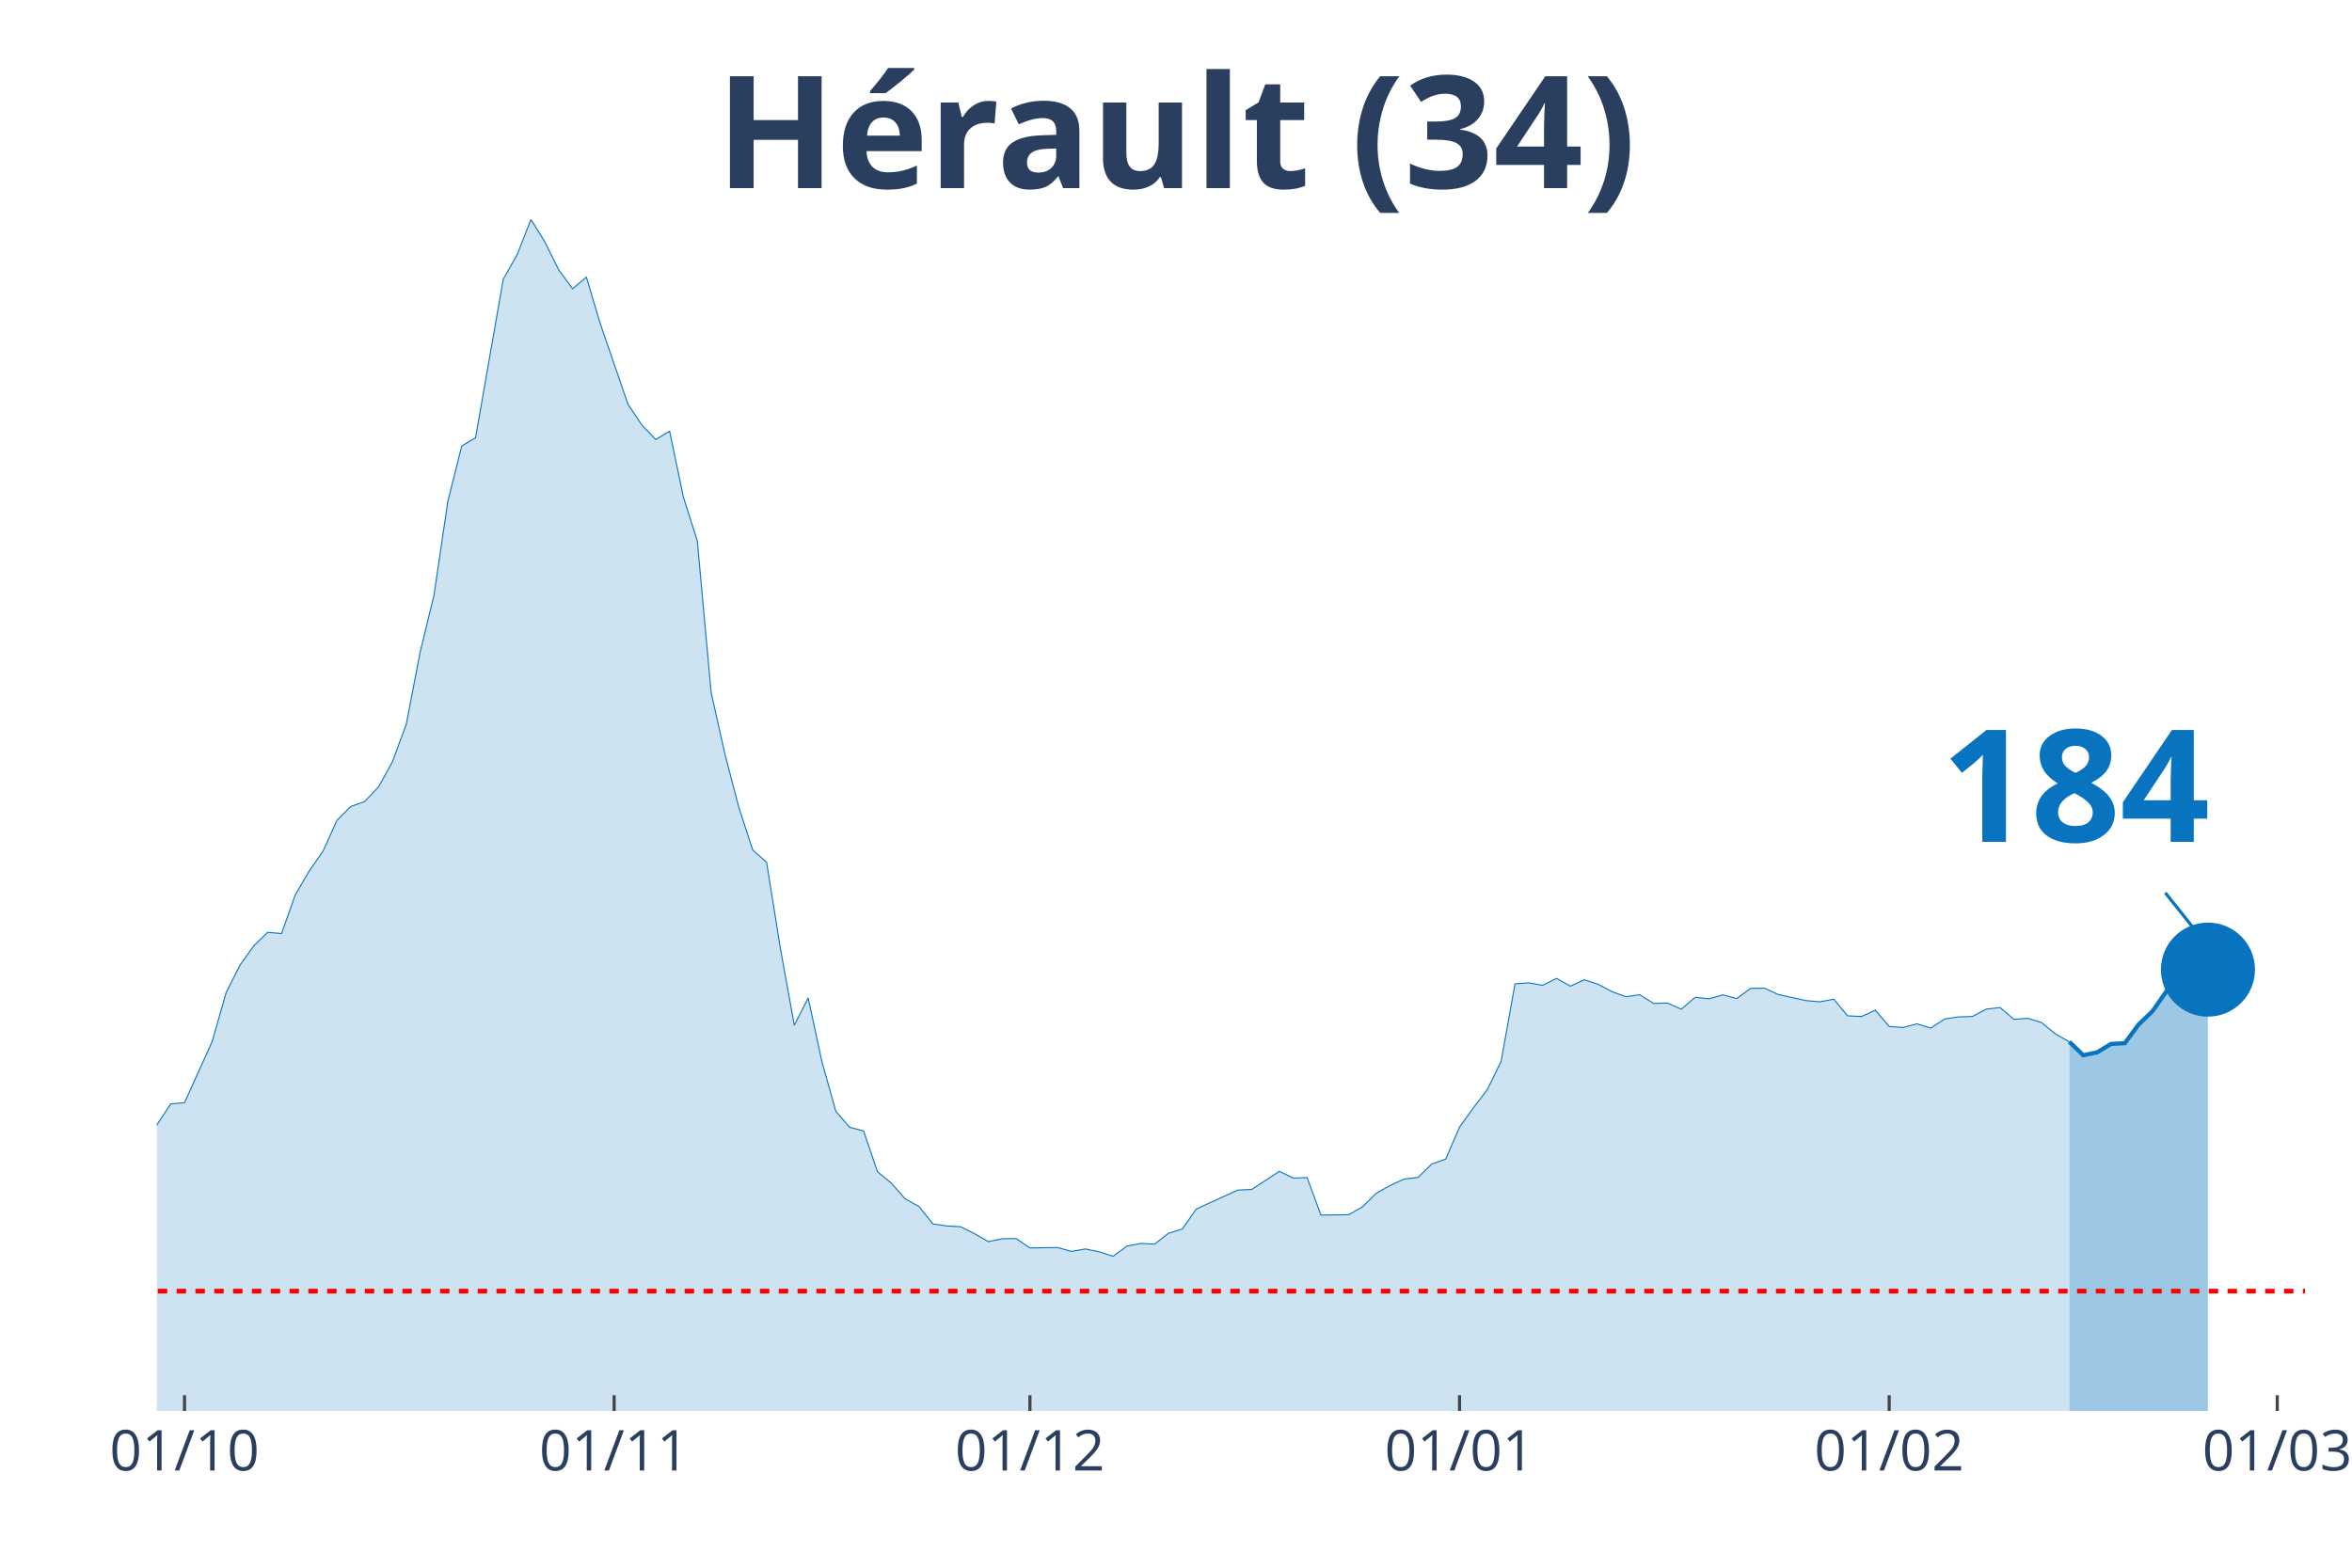
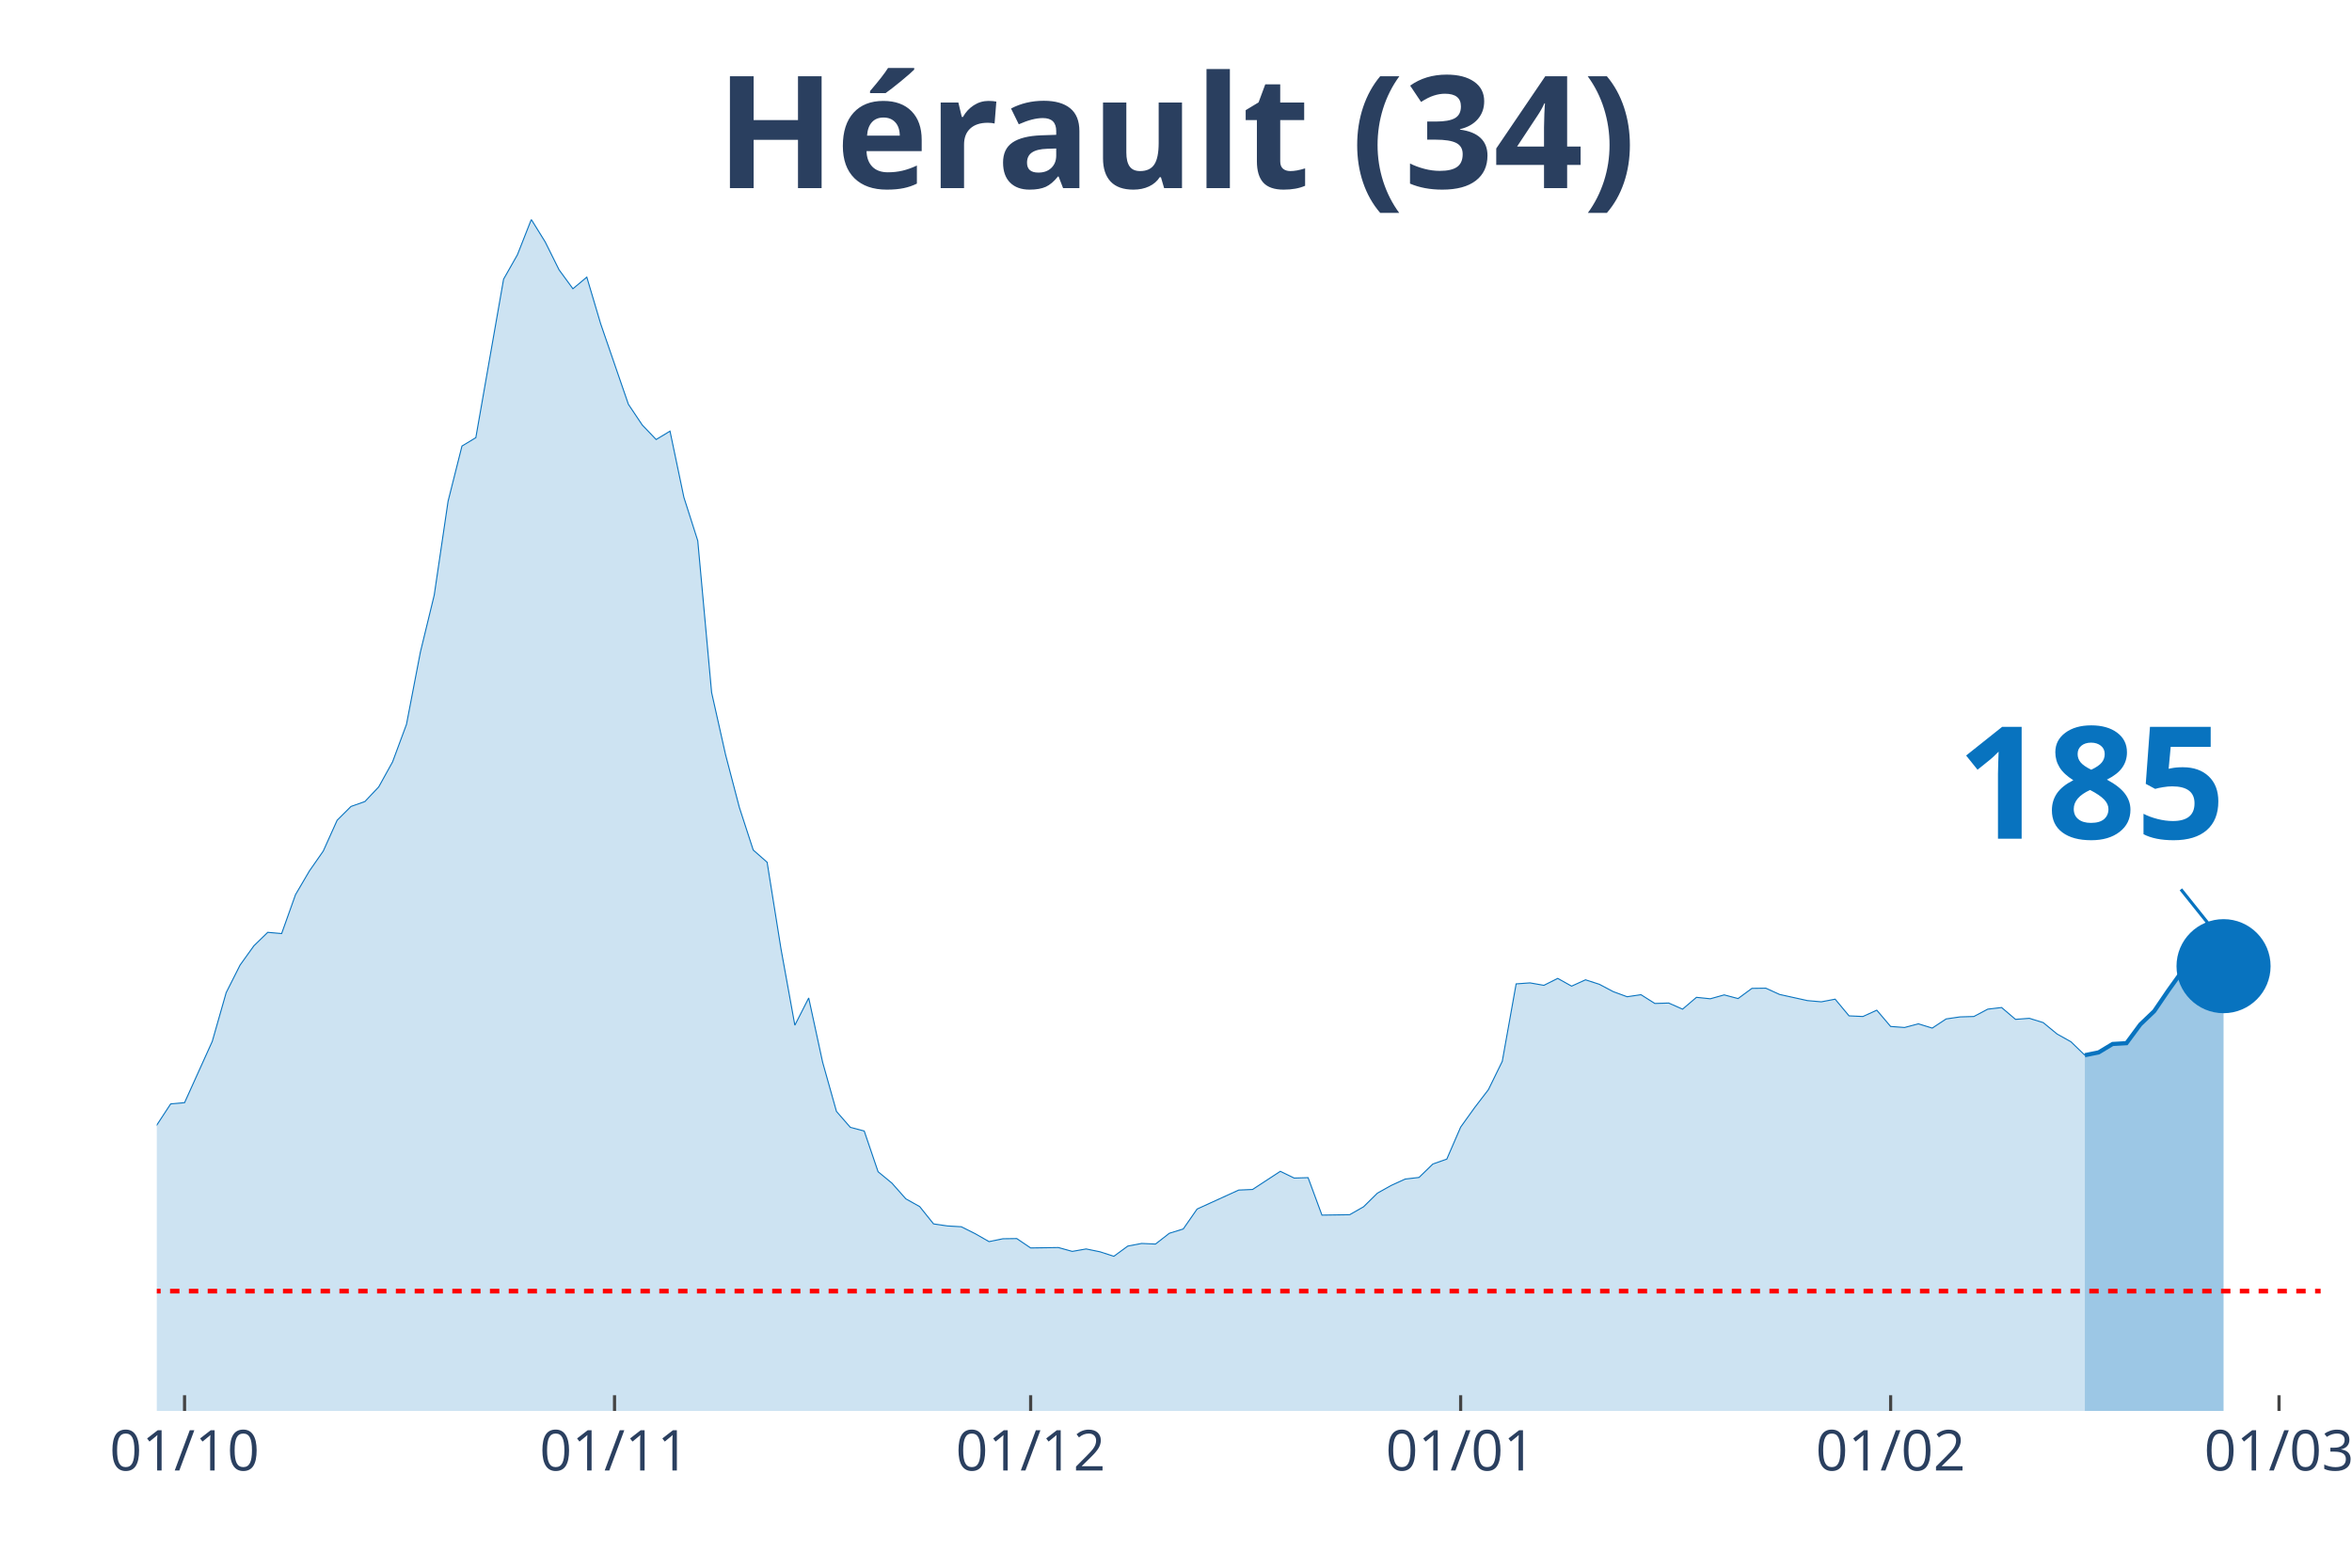
<svg xmlns="http://www.w3.org/2000/svg" class="main-svg" width="1125" height="750" style="" viewBox="0 0 750 500">
  <rect x="0" y="0" width="750" height="500" style="fill: rgb(0, 0, 0); fill-opacity: 0;" />
-   <defs id="defs-d1edb1">
+   <defs id="defs-4504e3">
    <g class="clips">
-       <clipPath id="clipd1edb1xyplot" class="plotclip">
-         <rect width="685" height="380" />
+       <clipPath id="clip4504e3xyplot" class="plotclip">
+         <rect width="690" height="380" />
      </clipPath>
-       <clipPath class="axesclip" id="clipd1edb1x">
-         <rect x="50" y="0" width="685" height="500" />
+       <clipPath class="axesclip" id="clip4504e3x">
+         <rect x="50" y="0" width="690" height="500" />
      </clipPath>
-       <clipPath class="axesclip" id="clipd1edb1y">
+       <clipPath class="axesclip" id="clip4504e3y">
        <rect x="0" y="70" width="750" height="380" />
      </clipPath>
-       <clipPath class="axesclip" id="clipd1edb1xy">
-         <rect x="50" y="70" width="685" height="380" />
+       <clipPath class="axesclip" id="clip4504e3xy">
+         <rect x="50" y="70" width="690" height="380" />
      </clipPath>
    </g>
    <g class="gradients" />
  </defs>
  <g class="bglayer">
-     <rect class="bg" x="50" y="70" width="685" height="380" style="fill: rgb(0, 0, 0); fill-opacity: 0; stroke-width: 0;" />
+     <rect class="bg" x="50" y="70" width="690" height="380" style="fill: rgb(0, 0, 0); fill-opacity: 0; stroke-width: 0;" />
  </g>
  <g class="layer-below">
    <g class="imagelayer" />
    <g class="shapelayer" />
  </g>
  <g class="cartesianlayer">
    <g class="subplot xy">
      <g class="layer-subplot">
        <g class="shapelayer" />
        <g class="imagelayer" />
      </g>
      <g class="gridlayer">
        <g class="x">
-           <path class="xgrid crisp" transform="translate(58.84,0)" d="M0,70v380" style="stroke: rgb(255, 255, 255); stroke-opacity: 1; stroke-width: 1px;" />
-           <path class="xgrid crisp" transform="translate(195.84,0)" d="M0,70v380" style="stroke: rgb(255, 255, 255); stroke-opacity: 1; stroke-width: 1px;" />
-           <path class="xgrid crisp" transform="translate(328.42,0)" d="M0,70v380" style="stroke: rgb(255, 255, 255); stroke-opacity: 1; stroke-width: 1px;" />
-           <path class="xgrid crisp" transform="translate(465.42,0)" d="M0,70v380" style="stroke: rgb(255, 255, 255); stroke-opacity: 1; stroke-width: 1px;" />
-           <path class="xgrid crisp" transform="translate(602.42,0)" d="M0,70v380" style="stroke: rgb(255, 255, 255); stroke-opacity: 1; stroke-width: 1px;" />
-           <path class="xgrid crisp" transform="translate(726.16,0)" d="M0,70v380" style="stroke: rgb(255, 255, 255); stroke-opacity: 1; stroke-width: 1px;" />
+           <path class="xgrid crisp" transform="translate(58.85,0)" d="M0,70v380" style="stroke: rgb(255, 255, 255); stroke-opacity: 1; stroke-width: 1px;" />
+           <path class="xgrid crisp" transform="translate(195.96,0)" d="M0,70v380" style="stroke: rgb(255, 255, 255); stroke-opacity: 1; stroke-width: 1px;" />
+           <path class="xgrid crisp" transform="translate(328.65,0)" d="M0,70v380" style="stroke: rgb(255, 255, 255); stroke-opacity: 1; stroke-width: 1px;" />
+           <path class="xgrid crisp" transform="translate(465.77,0)" d="M0,70v380" style="stroke: rgb(255, 255, 255); stroke-opacity: 1; stroke-width: 1px;" />
+           <path class="xgrid crisp" transform="translate(602.88,0)" d="M0,70v380" style="stroke: rgb(255, 255, 255); stroke-opacity: 1; stroke-width: 1px;" />
+           <path class="xgrid crisp" transform="translate(726.73,0)" d="M0,70v380" style="stroke: rgb(255, 255, 255); stroke-opacity: 1; stroke-width: 1px;" />
        </g>
        <g class="y" />
      </g>
      <g class="zerolinelayer" />
      <path class="xlines-below" />
      <path class="ylines-below" />
      <g class="overlines-below" />
      <g class="xaxislayer-below" />
      <g class="yaxislayer-below" />
      <g class="overaxes-below" />
-       <g class="plot" transform="translate(50, 70)" clip-path="url('#clipd1edb1xyplot')">
+       <g class="plot" transform="translate(50, 70)" clip-path="url('#clip4504e3xyplot')">
        <g class="scatterlayer mlayer">
-           <g class="trace scatter traceed99cf" style="stroke-miterlimit: 2;">
+           <g class="trace scatter tracec3852b" style="stroke-miterlimit: 2;">
            <g class="fills">
              <g>
-                 <path class="js-fill" d="M609.87,380L-601.03,380L-601.03,376.56L-570.1,377.86L-565.68,379.16L-362.39,377.73L-357.97,377.34L-318.19,376.43L-313.77,376.3L-247.48,369.41L-243.06,368.11L-234.23,366.03L-229.81,362.65L-216.55,348.29L-212.13,348.81L-207.71,349L-203.29,339.71L-190.03,321.26L-185.61,316.84L-176.77,310.99L-172.35,311.19L-163.52,308.85L-159.1,309.89L-154.68,306.38L-150.26,307.22L-141.42,305.34L-137,307.22L-119.32,308L-114.9,308.2L-101.65,303.84L-97.23,303.65L-92.81,305.99L-88.39,305.14L-79.55,304.49L-75.13,303.52L-70.71,304.43L-66.29,303.65L-61.87,299.69L-57.45,298.78L-48.61,298.84L-44.19,300.34L-39.77,301.7L-35.35,304.36L-30.94,307.42L-26.52,305.21L-22.1,305.34L-17.68,307.94L-13.26,306.38L-8.84,302.09L-4.42,297.48L0,288.83L4.42,282.08L8.84,281.69L17.68,262.13L22.1,246.6L26.52,237.82L30.94,231.65L35.35,227.36L39.77,227.75L44.19,215.34L48.61,207.8L53.03,201.44L57.45,191.62L61.87,187.21L66.29,185.65L70.71,180.97L75.13,172.98L79.55,161.02L83.97,138.02L88.39,119.82L92.81,89.87L97.23,72.26L101.65,69.59L110.48,19.04L114.9,11.24L119.32,0L123.74,7.15L128.16,16.05L132.58,22.09L137,18.39L141.42,33.27L150.26,58.94L154.68,65.56L159.1,70.18L163.52,67.51L167.94,88.63L172.35,102.47L176.77,150.88L181.19,170.64L185.61,187.53L190.03,201.11L194.45,205.01L198.87,232.63L203.29,256.99L207.71,248.29L212.13,268.76L216.55,284.48L220.97,289.55L225.39,290.72L229.81,303.71L234.23,307.35L238.65,312.36L243.06,314.83L247.48,320.35L251.9,321L256.32,321.26L260.74,323.47L265.16,326L269.58,325.09L274,325.03L278.42,328.02L287.26,327.89L291.68,329.12L296.1,328.34L300.52,329.25L304.94,330.68L309.35,327.43L313.77,326.59L318.19,326.78L322.61,323.34L327.03,321.97L331.45,315.61L335.87,313.59L344.71,309.56L349.13,309.37L357.97,303.58L362.39,305.73L366.81,305.6L371.23,317.55L380.06,317.42L384.48,314.89L388.9,310.54L393.32,308.07L397.74,306.05L402.16,305.53L406.58,301.24L411,299.69L415.42,289.48L419.84,283.31L424.26,277.53L428.68,268.5L433.1,243.8L437.52,243.48L441.94,244.26L446.35,242.05L450.77,244.52L455.19,242.5L459.61,243.93L464.03,246.27L468.45,247.9L472.87,247.25L477.29,250.04L481.71,249.91L486.13,251.86L490.55,248.09L494.97,248.55L499.39,247.31L503.81,248.48L508.23,245.23L512.65,245.17L517.06,247.18L525.9,249.13L530.32,249.52L534.74,248.68L539.16,254L543.58,254.2L548,252.19L552.42,257.38L556.84,257.71L561.26,256.54L565.68,257.9L570.1,254.98L574.52,254.33L578.94,254.2L583.35,251.86L587.77,251.34L592.19,255.11L596.61,254.78L601.03,256.15L605.45,259.79L609.87,262.26" style="fill: rgb(8, 115, 191); fill-opacity: 0.2; stroke-width: 0;" />
+                 <path class="js-fill" d="M614.81,380L-601.54,380L-601.54,376.56L-570.58,377.86L-566.15,379.16L-362.69,377.73L-358.27,377.34L-318.46,376.43L-314.04,376.3L-247.69,369.41L-243.27,368.11L-234.42,366.03L-230,362.65L-216.73,348.29L-212.31,348.81L-207.88,349L-203.46,339.71L-190.19,321.26L-185.77,316.84L-176.92,310.99L-172.5,311.19L-163.65,308.85L-159.23,309.89L-154.81,306.38L-150.38,307.22L-141.54,305.34L-137.12,307.22L-119.42,308L-115,308.2L-101.73,303.84L-97.31,303.65L-92.88,305.99L-88.46,305.14L-79.62,304.49L-75.19,303.52L-70.77,304.43L-66.35,303.65L-61.92,299.69L-57.5,298.78L-48.65,298.84L-44.23,300.34L-39.81,301.7L-35.38,304.36L-30.96,307.42L-26.54,305.21L-22.12,305.34L-17.69,307.94L-13.27,306.38L-8.85,302.09L-4.42,297.48L0,288.83L4.42,282.08L8.85,281.69L17.69,262.13L22.12,246.6L26.54,237.82L30.96,231.65L35.38,227.36L39.81,227.75L44.23,215.34L48.65,207.8L53.08,201.44L57.5,191.62L61.92,187.21L66.35,185.65L70.77,180.97L75.19,172.98L79.62,161.02L84.04,138.02L88.46,119.82L92.88,89.87L97.31,72.26L101.73,69.59L110.58,19.04L115,11.24L119.42,0L123.85,7.15L128.27,16.05L132.69,22.09L137.12,18.39L141.54,33.27L150.38,58.94L154.81,65.56L159.23,70.18L163.65,67.51L168.08,88.63L172.5,102.47L176.92,150.88L181.35,170.64L185.77,187.53L190.19,201.11L194.62,205.01L199.04,232.63L203.46,256.99L207.88,248.29L212.31,268.76L216.73,284.48L221.15,289.55L225.58,290.72L230,303.71L234.42,307.35L238.85,312.36L243.27,314.83L247.69,320.35L252.12,321L256.54,321.26L260.96,323.47L265.38,326L269.81,325.09L274.23,325.03L278.65,328.02L287.5,327.89L291.92,329.12L296.35,328.34L300.77,329.25L305.19,330.68L309.62,327.43L314.04,326.59L318.46,326.78L322.88,323.34L327.31,321.97L331.73,315.61L336.15,313.59L345,309.56L349.42,309.37L358.27,303.58L362.69,305.73L367.12,305.6L371.54,317.55L380.38,317.42L384.81,314.89L389.23,310.54L393.65,308.07L398.08,306.05L402.5,305.53L406.92,301.24L411.35,299.69L415.77,289.48L420.19,283.31L424.62,277.53L429.04,268.5L433.46,243.8L437.88,243.48L442.31,244.26L446.73,242.05L451.15,244.52L455.58,242.5L460,243.93L464.42,246.27L468.85,247.9L473.27,247.25L477.69,250.04L482.12,249.91L486.54,251.86L490.96,248.09L495.38,248.55L499.81,247.31L504.23,248.48L508.65,245.23L513.08,245.17L517.5,247.18L526.35,249.13L530.77,249.52L535.19,248.68L539.62,254L544.04,254.2L548.46,252.19L552.88,257.38L557.31,257.71L561.73,256.54L566.15,257.9L570.58,254.98L575,254.33L579.42,254.2L583.85,251.86L588.27,251.34L592.69,255.11L597.12,254.78L601.54,256.15L605.96,259.79L610.38,262.26L614.81,266.55" style="fill: rgb(8, 115, 191); fill-opacity: 0.2; stroke-width: 0;" />
              </g>
            </g>
            <g class="errorbars" />
            <g class="lines">
-               <path class="js-line" d="M-601.03,376.56L-570.1,377.86L-565.68,379.16L-362.39,377.73L-357.97,377.34L-318.19,376.43L-313.77,376.3L-247.48,369.41L-243.06,368.11L-234.23,366.03L-229.81,362.65L-216.55,348.29L-212.13,348.81L-207.71,349L-203.29,339.71L-190.03,321.26L-185.61,316.84L-176.77,310.99L-172.35,311.19L-163.52,308.85L-159.1,309.89L-154.68,306.38L-150.26,307.22L-141.42,305.34L-137,307.22L-119.32,308L-114.9,308.2L-101.65,303.84L-97.23,303.65L-92.81,305.99L-88.39,305.14L-79.55,304.49L-75.13,303.52L-70.71,304.43L-66.29,303.65L-61.87,299.69L-57.45,298.78L-48.61,298.84L-44.19,300.34L-39.77,301.7L-35.35,304.36L-30.94,307.42L-26.52,305.21L-22.1,305.34L-17.68,307.94L-13.26,306.38L-8.84,302.09L-4.42,297.48L0,288.83L4.42,282.08L8.84,281.69L17.68,262.13L22.1,246.6L26.52,237.82L30.94,231.65L35.35,227.36L39.77,227.75L44.19,215.34L48.61,207.8L53.03,201.44L57.45,191.62L61.87,187.21L66.29,185.65L70.71,180.97L75.13,172.98L79.55,161.02L83.97,138.02L88.39,119.82L92.81,89.87L97.23,72.26L101.65,69.59L110.48,19.04L114.9,11.24L119.32,0L123.74,7.15L128.16,16.05L132.58,22.09L137,18.39L141.42,33.27L150.26,58.94L154.68,65.56L159.1,70.18L163.52,67.51L167.94,88.63L172.35,102.47L176.77,150.88L181.19,170.64L185.61,187.53L190.03,201.11L194.45,205.01L198.87,232.63L203.29,256.99L207.71,248.29L212.13,268.76L216.55,284.48L220.97,289.55L225.39,290.72L229.81,303.71L234.23,307.35L238.65,312.36L243.06,314.83L247.48,320.35L251.9,321L256.32,321.26L260.74,323.47L265.16,326L269.58,325.09L274,325.03L278.42,328.02L287.26,327.89L291.68,329.12L296.1,328.34L300.52,329.25L304.94,330.68L309.35,327.43L313.77,326.59L318.19,326.78L322.61,323.34L327.03,321.97L331.45,315.61L335.87,313.59L344.71,309.56L349.13,309.37L357.97,303.58L362.39,305.73L366.81,305.6L371.23,317.55L380.06,317.42L384.48,314.89L388.9,310.54L393.32,308.07L397.74,306.05L402.16,305.53L406.58,301.24L411,299.69L415.42,289.48L419.84,283.31L424.26,277.53L428.68,268.5L433.1,243.8L437.52,243.48L441.94,244.26L446.35,242.05L450.77,244.52L455.19,242.5L459.61,243.93L464.03,246.27L468.45,247.9L472.87,247.25L477.29,250.04L481.71,249.91L486.13,251.86L490.55,248.09L494.97,248.55L499.39,247.31L503.81,248.48L508.23,245.23L512.65,245.17L517.06,247.18L525.9,249.13L530.32,249.52L534.74,248.68L539.16,254L543.58,254.2L548,252.19L552.42,257.38L556.84,257.71L561.26,256.54L565.68,257.9L570.1,254.98L574.52,254.33L578.94,254.2L583.35,251.86L587.77,251.34L592.19,255.11L596.61,254.78L601.03,256.15L605.45,259.79L609.87,262.26" style="vector-effect: non-scaling-stroke; fill: none; stroke: rgb(8, 115, 191); stroke-opacity: 1; stroke-width: 0.5px; opacity: 1;" />
+               <path class="js-line" d="M-601.54,376.56L-570.58,377.86L-566.15,379.16L-362.69,377.73L-358.27,377.34L-318.46,376.43L-314.04,376.3L-247.69,369.41L-243.27,368.11L-234.42,366.03L-230,362.65L-216.73,348.29L-212.31,348.81L-207.88,349L-203.46,339.71L-190.19,321.26L-185.77,316.84L-176.92,310.99L-172.5,311.19L-163.65,308.85L-159.23,309.89L-154.81,306.38L-150.38,307.22L-141.54,305.34L-137.12,307.22L-119.42,308L-115,308.2L-101.73,303.84L-97.31,303.65L-92.88,305.99L-88.46,305.14L-79.62,304.49L-75.19,303.52L-70.77,304.43L-66.35,303.65L-61.92,299.69L-57.5,298.78L-48.65,298.84L-44.23,300.34L-39.81,301.7L-35.38,304.36L-30.96,307.42L-26.54,305.21L-22.12,305.34L-17.69,307.94L-13.27,306.38L-8.85,302.09L-4.42,297.48L0,288.83L4.42,282.08L8.85,281.69L17.69,262.13L22.12,246.6L26.54,237.82L30.96,231.65L35.38,227.36L39.81,227.75L44.23,215.34L48.65,207.8L53.08,201.44L57.5,191.62L61.92,187.21L66.35,185.65L70.77,180.97L75.19,172.98L79.62,161.02L84.04,138.02L88.46,119.82L92.88,89.87L97.31,72.26L101.73,69.59L110.58,19.04L115,11.24L119.42,0L123.85,7.15L128.27,16.05L132.69,22.09L137.12,18.39L141.54,33.27L150.38,58.94L154.81,65.56L159.23,70.18L163.65,67.51L168.08,88.63L172.5,102.47L176.92,150.88L181.35,170.64L185.77,187.53L190.19,201.11L194.62,205.01L199.04,232.63L203.46,256.99L207.88,248.29L212.31,268.76L216.73,284.48L221.15,289.55L225.58,290.72L230,303.71L234.42,307.35L238.85,312.36L243.27,314.83L247.69,320.35L252.12,321L256.54,321.26L260.96,323.47L265.38,326L269.81,325.09L274.23,325.03L278.65,328.02L287.5,327.89L291.92,329.12L296.35,328.34L300.77,329.25L305.19,330.68L309.62,327.43L314.04,326.59L318.46,326.78L322.88,323.34L327.31,321.97L331.73,315.61L336.15,313.59L345,309.56L349.42,309.37L358.27,303.58L362.69,305.73L367.12,305.6L371.54,317.55L380.38,317.42L384.81,314.89L389.23,310.54L393.65,308.07L398.08,306.05L402.5,305.53L406.92,301.24L411.35,299.69L415.77,289.48L420.19,283.31L424.62,277.53L429.04,268.5L433.46,243.8L437.88,243.48L442.31,244.26L446.73,242.05L451.15,244.52L455.58,242.5L460,243.93L464.42,246.27L468.85,247.9L473.27,247.25L477.69,250.04L482.12,249.91L486.54,251.86L490.96,248.09L495.38,248.55L499.81,247.31L504.23,248.48L508.65,245.23L513.08,245.17L517.5,247.18L526.35,249.13L530.77,249.52L535.19,248.68L539.62,254L544.04,254.2L548.46,252.19L552.88,257.38L557.31,257.71L561.73,256.54L566.15,257.9L570.58,254.98L575,254.33L579.42,254.2L583.85,251.86L588.27,251.34L592.69,255.11L597.12,254.78L601.54,256.15L605.96,259.79L610.38,262.26L614.81,266.55" style="vector-effect: non-scaling-stroke; fill: none; stroke: rgb(8, 115, 191); stroke-opacity: 1; stroke-width: 0.5px; opacity: 1;" />
            </g>
            <g class="points" />
            <g class="text" />
          </g>
-           <g class="trace scatter trace902d68" style="stroke-miterlimit: 2;">
+           <g class="trace scatter trace90507d" style="stroke-miterlimit: 2;">
            <g class="fills">
              <g>
-                 <path class="js-fill" d="M654.06,380L609.87,380L609.87,262.26L614.29,266.55L618.71,265.64L623.13,262.97L627.55,262.71L631.97,256.73L636.39,252.51L645.23,239.84L649.65,238.86L654.06,239.25" style="fill: rgb(8, 115, 191); fill-opacity: 0.4; stroke-width: 0;" />
+                 <path class="js-fill" d="M659.04,380L614.81,380L614.81,266.55L619.23,265.64L623.65,262.97L628.08,262.71L632.5,256.73L636.92,252.51L641.35,246.01L645.77,239.84L650.19,238.67L654.62,238.99L659.04,238.15" style="fill: rgb(8, 115, 191); fill-opacity: 0.4; stroke-width: 0;" />
              </g>
            </g>
            <g class="errorbars" />
            <g class="lines">
-               <path class="js-line" d="M609.87,262.26L614.29,266.55L618.71,265.64L623.13,262.97L627.55,262.71L631.97,256.73L636.39,252.51L645.23,239.84L649.65,238.86L654.06,239.25" style="vector-effect: non-scaling-stroke; fill: none; stroke: rgb(8, 115, 191); stroke-opacity: 1; stroke-width: 2px; opacity: 1;" />
+               <path class="js-line" d="M614.81,266.55L619.23,265.64L623.65,262.97L628.08,262.71L632.5,256.73L636.92,252.51L641.35,246.01L645.77,239.84L650.19,238.67L654.62,238.99L659.04,238.15" style="vector-effect: non-scaling-stroke; fill: none; stroke: rgb(8, 115, 191); stroke-opacity: 1; stroke-width: 2px; opacity: 1;" />
            </g>
            <g class="points" />
            <g class="text" />
          </g>
-           <g class="trace scatter tracee6fc7e" style="stroke-miterlimit: 2; opacity: 1;">
+           <g class="trace scatter tracedba04e" style="stroke-miterlimit: 2; opacity: 1;">
            <g class="fills" />
            <g class="errorbars" />
            <g class="lines" />
            <g class="points">
-               <path class="point" transform="translate(654.06,239.25)" d="M15,0A15,15 0 1,1 0,-15A15,15 0 0,1 15,0Z" style="opacity: 1; stroke-width: 0px; fill: rgb(8, 115, 191); fill-opacity: 1;" />
+               <path class="point" transform="translate(659.04,238.15)" d="M15,0A15,15 0 1,1 0,-15A15,15 0 0,1 15,0Z" style="opacity: 1; stroke-width: 0px; fill: rgb(8, 115, 191); fill-opacity: 1;" />
            </g>
            <g class="text" />
          </g>
        </g>
      </g>
      <g class="overplot" />
      <path class="xlines-above crisp" style="fill: none; stroke-width: 1px; stroke: rgb(0, 0, 0); stroke-opacity: 0;" d="" />
      <path class="ylines-above crisp" style="fill: none;" d="M0,0" />
      <g class="overlines-above" />
      <g class="xaxislayer-above">
-         <path class="xtick ticks crisp" d="M0,450v-5" transform="translate(58.84,0)" style="stroke: rgb(68, 68, 68); stroke-opacity: 1; stroke-width: 1px;" />
-         <path class="xtick ticks crisp" d="M0,450v-5" transform="translate(195.84,0)" style="stroke: rgb(68, 68, 68); stroke-opacity: 1; stroke-width: 1px;" />
-         <path class="xtick ticks crisp" d="M0,450v-5" transform="translate(328.42,0)" style="stroke: rgb(68, 68, 68); stroke-opacity: 1; stroke-width: 1px;" />
-         <path class="xtick ticks crisp" d="M0,450v-5" transform="translate(465.42,0)" style="stroke: rgb(68, 68, 68); stroke-opacity: 1; stroke-width: 1px;" />
-         <path class="xtick ticks crisp" d="M0,450v-5" transform="translate(602.42,0)" style="stroke: rgb(68, 68, 68); stroke-opacity: 1; stroke-width: 1px;" />
-         <path class="xtick ticks crisp" d="M0,450v-5" transform="translate(726.16,0)" style="stroke: rgb(68, 68, 68); stroke-opacity: 1; stroke-width: 1px;" />
+         <path class="xtick ticks crisp" d="M0,450v-5" transform="translate(58.85,0)" style="stroke: rgb(68, 68, 68); stroke-opacity: 1; stroke-width: 1px;" />
+         <path class="xtick ticks crisp" d="M0,450v-5" transform="translate(195.96,0)" style="stroke: rgb(68, 68, 68); stroke-opacity: 1; stroke-width: 1px;" />
+         <path class="xtick ticks crisp" d="M0,450v-5" transform="translate(328.65,0)" style="stroke: rgb(68, 68, 68); stroke-opacity: 1; stroke-width: 1px;" />
+         <path class="xtick ticks crisp" d="M0,450v-5" transform="translate(465.77,0)" style="stroke: rgb(68, 68, 68); stroke-opacity: 1; stroke-width: 1px;" />
+         <path class="xtick ticks crisp" d="M0,450v-5" transform="translate(602.88,0)" style="stroke: rgb(68, 68, 68); stroke-opacity: 1; stroke-width: 1px;" />
+         <path class="xtick ticks crisp" d="M0,450v-5" transform="translate(726.73,0)" style="stroke: rgb(68, 68, 68); stroke-opacity: 1; stroke-width: 1px;" />
        <g class="xtick">
-           <text text-anchor="middle" x="0" y="469" transform="translate(58.84,0)" style="font-family: 'Open Sans', verdana, arial, sans-serif; font-size: 18px; fill: rgb(42, 63, 95); fill-opacity: 1; white-space: pre;">01/10</text>
+           <text text-anchor="middle" x="0" y="469" transform="translate(58.85,0)" style="font-family: 'Open Sans', verdana, arial, sans-serif; font-size: 18px; fill: rgb(42, 63, 95); fill-opacity: 1; white-space: pre;">01/10</text>
        </g>
        <g class="xtick">
-           <text text-anchor="middle" x="0" y="469" transform="translate(195.84,0)" style="font-family: 'Open Sans', verdana, arial, sans-serif; font-size: 18px; fill: rgb(42, 63, 95); fill-opacity: 1; white-space: pre;">01/11</text>
+           <text text-anchor="middle" x="0" y="469" transform="translate(195.96,0)" style="font-family: 'Open Sans', verdana, arial, sans-serif; font-size: 18px; fill: rgb(42, 63, 95); fill-opacity: 1; white-space: pre;">01/11</text>
        </g>
        <g class="xtick">
-           <text text-anchor="middle" x="0" y="469" transform="translate(328.42,0)" style="font-family: 'Open Sans', verdana, arial, sans-serif; font-size: 18px; fill: rgb(42, 63, 95); fill-opacity: 1; white-space: pre;">01/12</text>
+           <text text-anchor="middle" x="0" y="469" transform="translate(328.65,0)" style="font-family: 'Open Sans', verdana, arial, sans-serif; font-size: 18px; fill: rgb(42, 63, 95); fill-opacity: 1; white-space: pre;">01/12</text>
        </g>
        <g class="xtick">
-           <text text-anchor="middle" x="0" y="469" transform="translate(465.42,0)" style="font-family: 'Open Sans', verdana, arial, sans-serif; font-size: 18px; fill: rgb(42, 63, 95); fill-opacity: 1; white-space: pre;">01/01</text>
+           <text text-anchor="middle" x="0" y="469" transform="translate(465.77,0)" style="font-family: 'Open Sans', verdana, arial, sans-serif; font-size: 18px; fill: rgb(42, 63, 95); fill-opacity: 1; white-space: pre;">01/01</text>
        </g>
        <g class="xtick">
-           <text text-anchor="middle" x="0" y="469" transform="translate(602.42,0)" style="font-family: 'Open Sans', verdana, arial, sans-serif; font-size: 18px; fill: rgb(42, 63, 95); fill-opacity: 1; white-space: pre;">01/02</text>
+           <text text-anchor="middle" x="0" y="469" transform="translate(602.88,0)" style="font-family: 'Open Sans', verdana, arial, sans-serif; font-size: 18px; fill: rgb(42, 63, 95); fill-opacity: 1; white-space: pre;">01/02</text>
        </g>
        <g class="xtick">
-           <text text-anchor="middle" x="0" y="469" transform="translate(726.16,0)" style="font-family: 'Open Sans', verdana, arial, sans-serif; font-size: 18px; fill: rgb(42, 63, 95); fill-opacity: 1; white-space: pre;">01/03</text>
+           <text text-anchor="middle" x="0" y="469" transform="translate(726.73,0)" style="font-family: 'Open Sans', verdana, arial, sans-serif; font-size: 18px; fill: rgb(42, 63, 95); fill-opacity: 1; white-space: pre;">01/03</text>
        </g>
      </g>
      <g class="yaxislayer-above" />
      <g class="overaxes-above" />
    </g>
  </g>
  <g class="polarlayer" />
  <g class="ternarylayer" />
  <g class="geolayer" />
  <g class="funnelarealayer" />
  <g class="pielayer" />
  <g class="treemaplayer" />
  <g class="sunburstlayer" />
  <g class="glimages" />
-   <defs id="topdefs-d1edb1">
+   <defs id="topdefs-4504e3">
    <g class="clips" />
  </defs>
  <g class="layer-above">
    <g class="imagelayer" />
    <g class="shapelayer">
-       <path data-index="0" fill-rule="evenodd" d="M-2433.68,411.79L796.87,411.79" clip-path="url('#clipd1edb1xy')" style="opacity: 1; stroke: rgb(255, 0, 0); stroke-opacity: 1; fill: rgb(0, 0, 0); fill-opacity: 0; stroke-dasharray: 3px, 3px; stroke-width: 1.5px;" />
+       <path data-index="0" fill-rule="evenodd" d="M-2435.77,411.79L797.5,411.79" clip-path="url('#clip4504e3xy')" style="opacity: 1; stroke: rgb(255, 0, 0); stroke-opacity: 1; fill: rgb(0, 0, 0); fill-opacity: 0; stroke-dasharray: 3px, 3px; stroke-width: 1.5px;" />
    </g>
  </g>
  <g class="infolayer">
    <g class="g-gtitle">
      <text class="gtitle" x="375" y="25" text-anchor="middle" dy="0.7em" style="font-family: 'Open Sans', verdana, arial, sans-serif; font-size: 50px; fill: rgb(42, 63, 95); opacity: 1; font-weight: normal; white-space: pre;">
        <tspan style="font-weight:bold">Hérault (34)</tspan>
      </text>
    </g>
    <g class="g-xtitle" />
    <g class="annotation" data-index="0" style="opacity: 1;">
-       <g class="annotation-text-g" transform="rotate(0,662.06,249.25)">
-         <g class="cursor-pointer" transform="translate(604, 213)">
+       <g class="annotation-text-g" transform="rotate(0,667.04,248.15)">
+         <g class="cursor-pointer" transform="translate(609, 212)">
          <rect class="bg" x="0.5" y="0.5" width="115" height="71" style="stroke-width: 1px; stroke: rgb(0, 0, 0); stroke-opacity: 0; fill: rgb(255, 255, 255); fill-opacity: 0.6;" />
          <text class="annotation-text" text-anchor="middle" x="57.812" y="55.5" style="font-family: 'Open Sans', verdana, arial, sans-serif; font-size: 50px; fill: rgb(8, 115, 191); fill-opacity: 1; white-space: pre;">
-             <tspan style="font-weight:bold">184 </tspan>
+             <tspan style="font-weight:bold">185 </tspan>
          </text>
        </g>
      </g>
      <g class="annotation-arrow-g" style="opacity: 1;">
-         <path d="M690.46,284.75L702.06,299.25" style="stroke-width: 1px; stroke: rgb(8, 115, 191); stroke-opacity: 1; stroke-dasharray: 0px, 0px, 18.569px, 18.569px;" />
+         <path d="M695.44,283.65L707.04,298.15" style="stroke-width: 1px; stroke: rgb(8, 115, 191); stroke-opacity: 1; stroke-dasharray: 0px, 0px, 18.569px, 18.569px;" />
      </g>
    </g>
  </g>
</svg>
